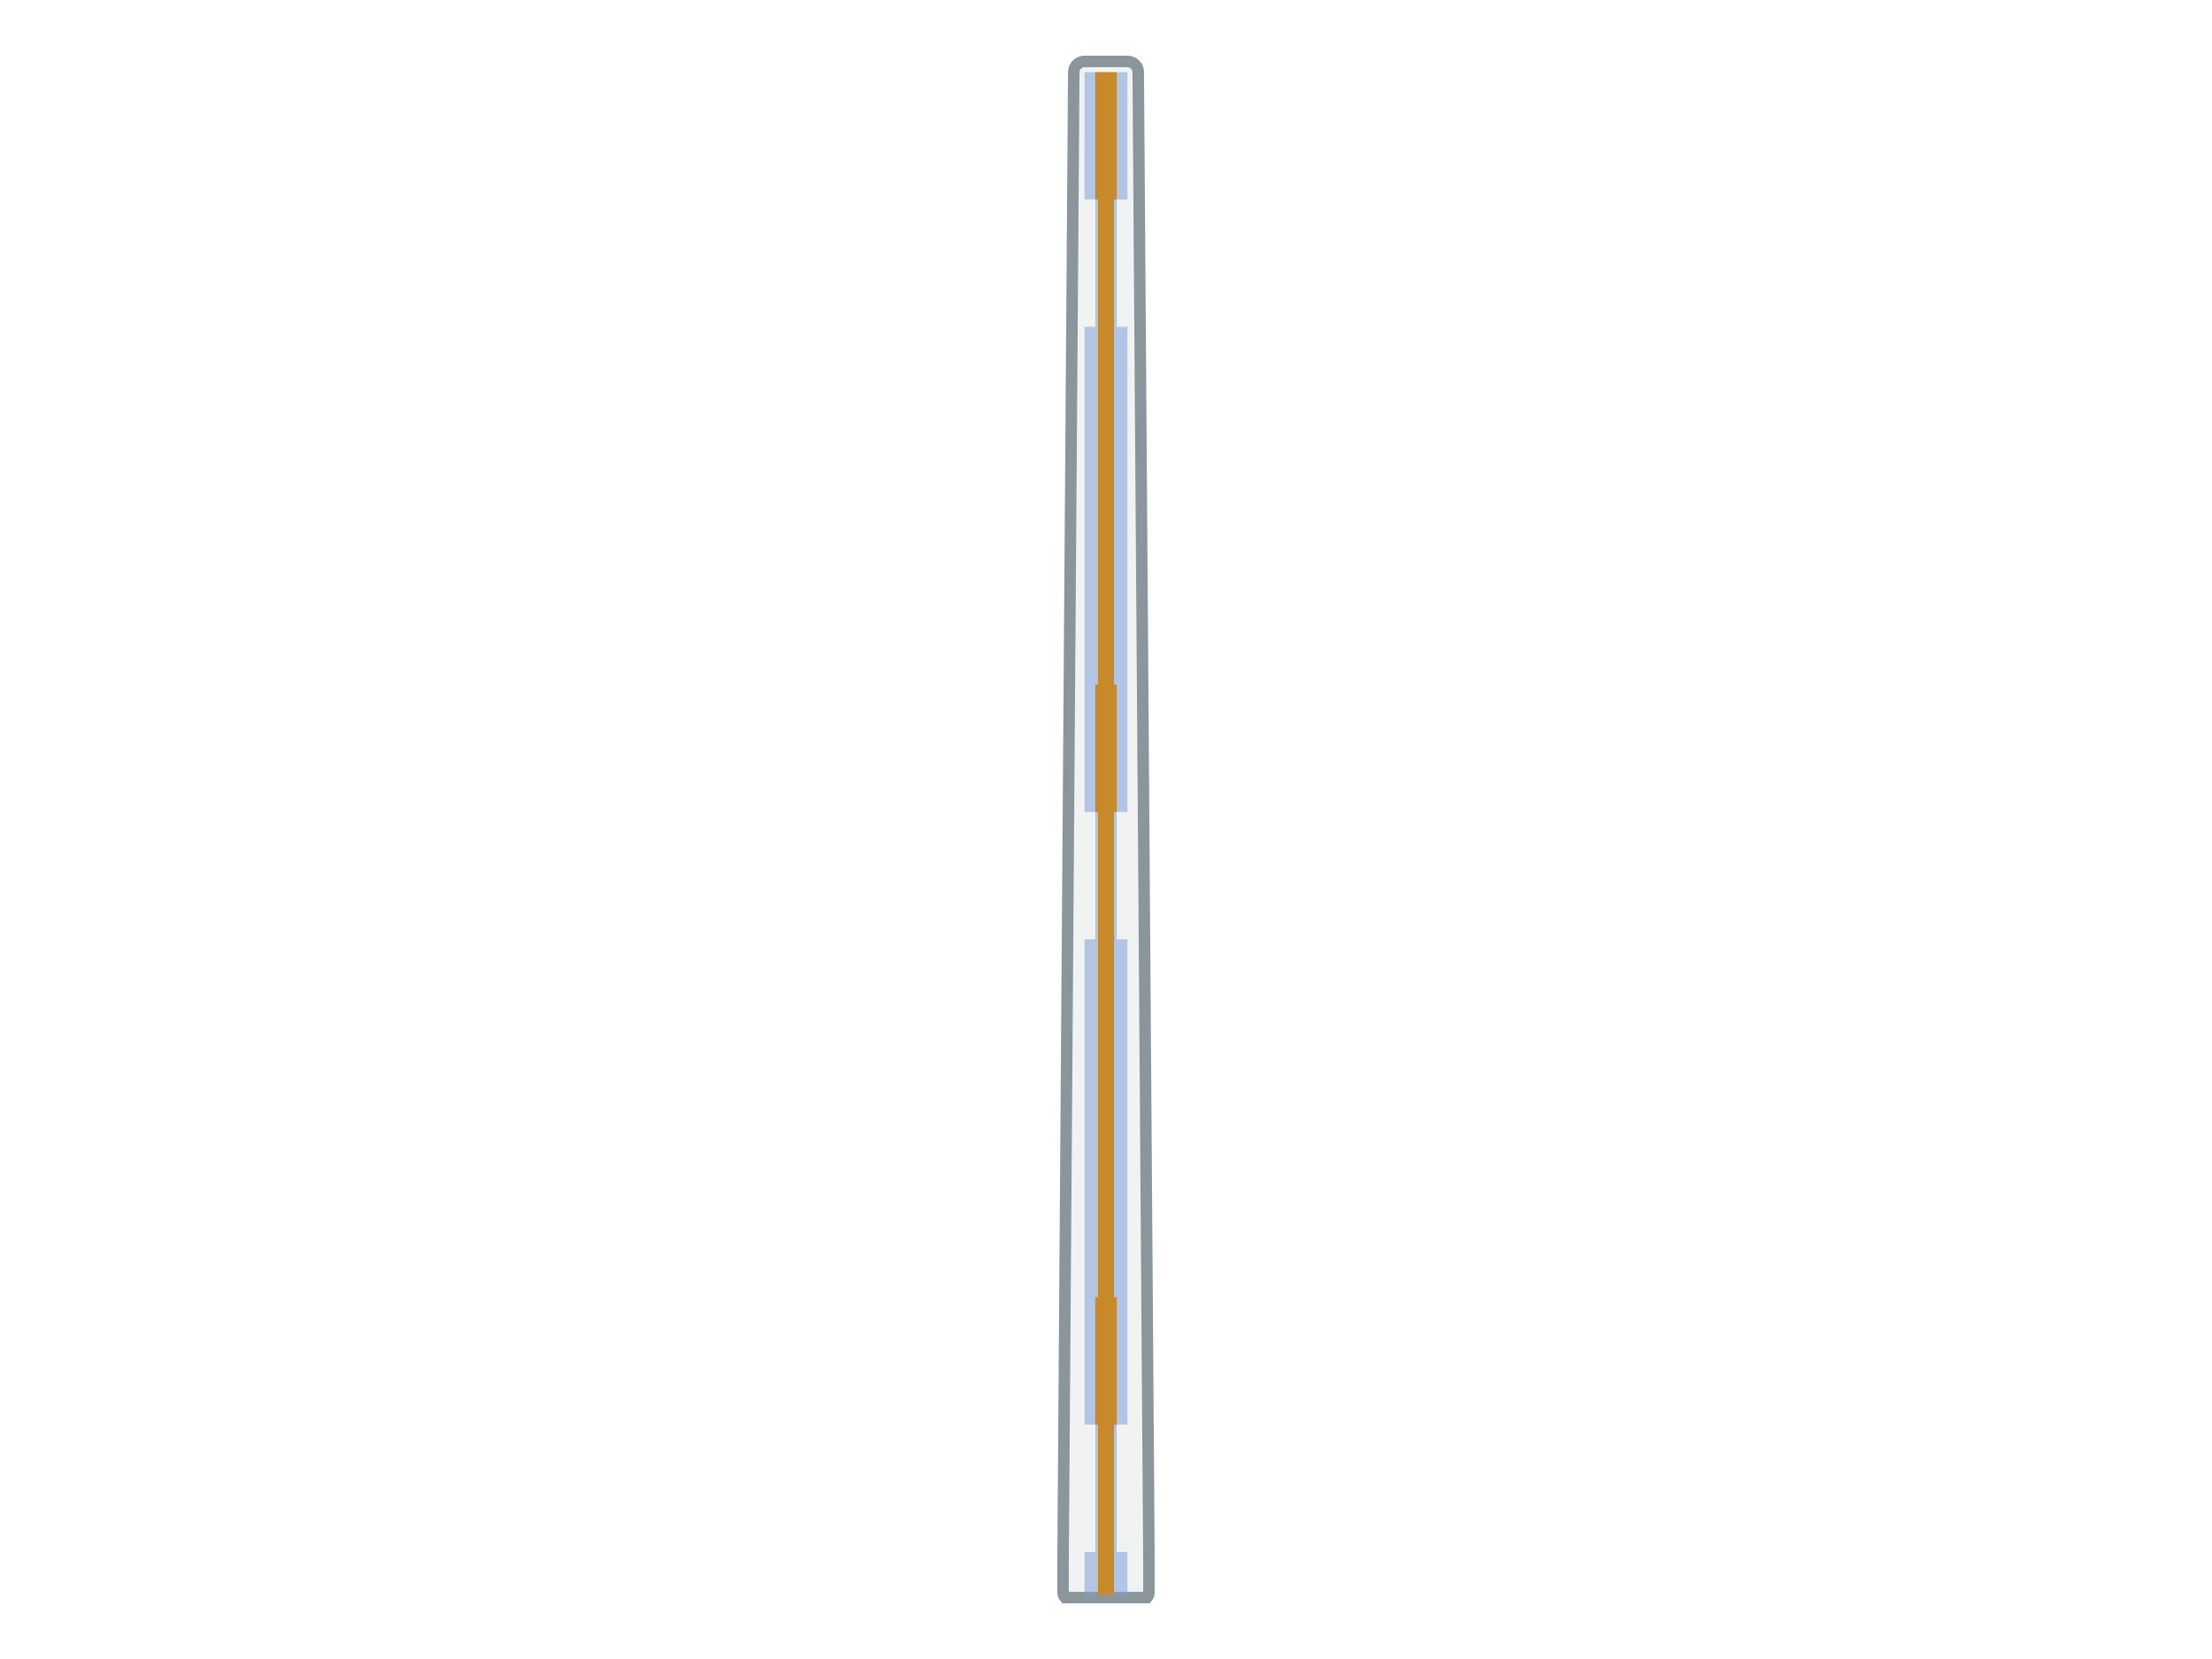
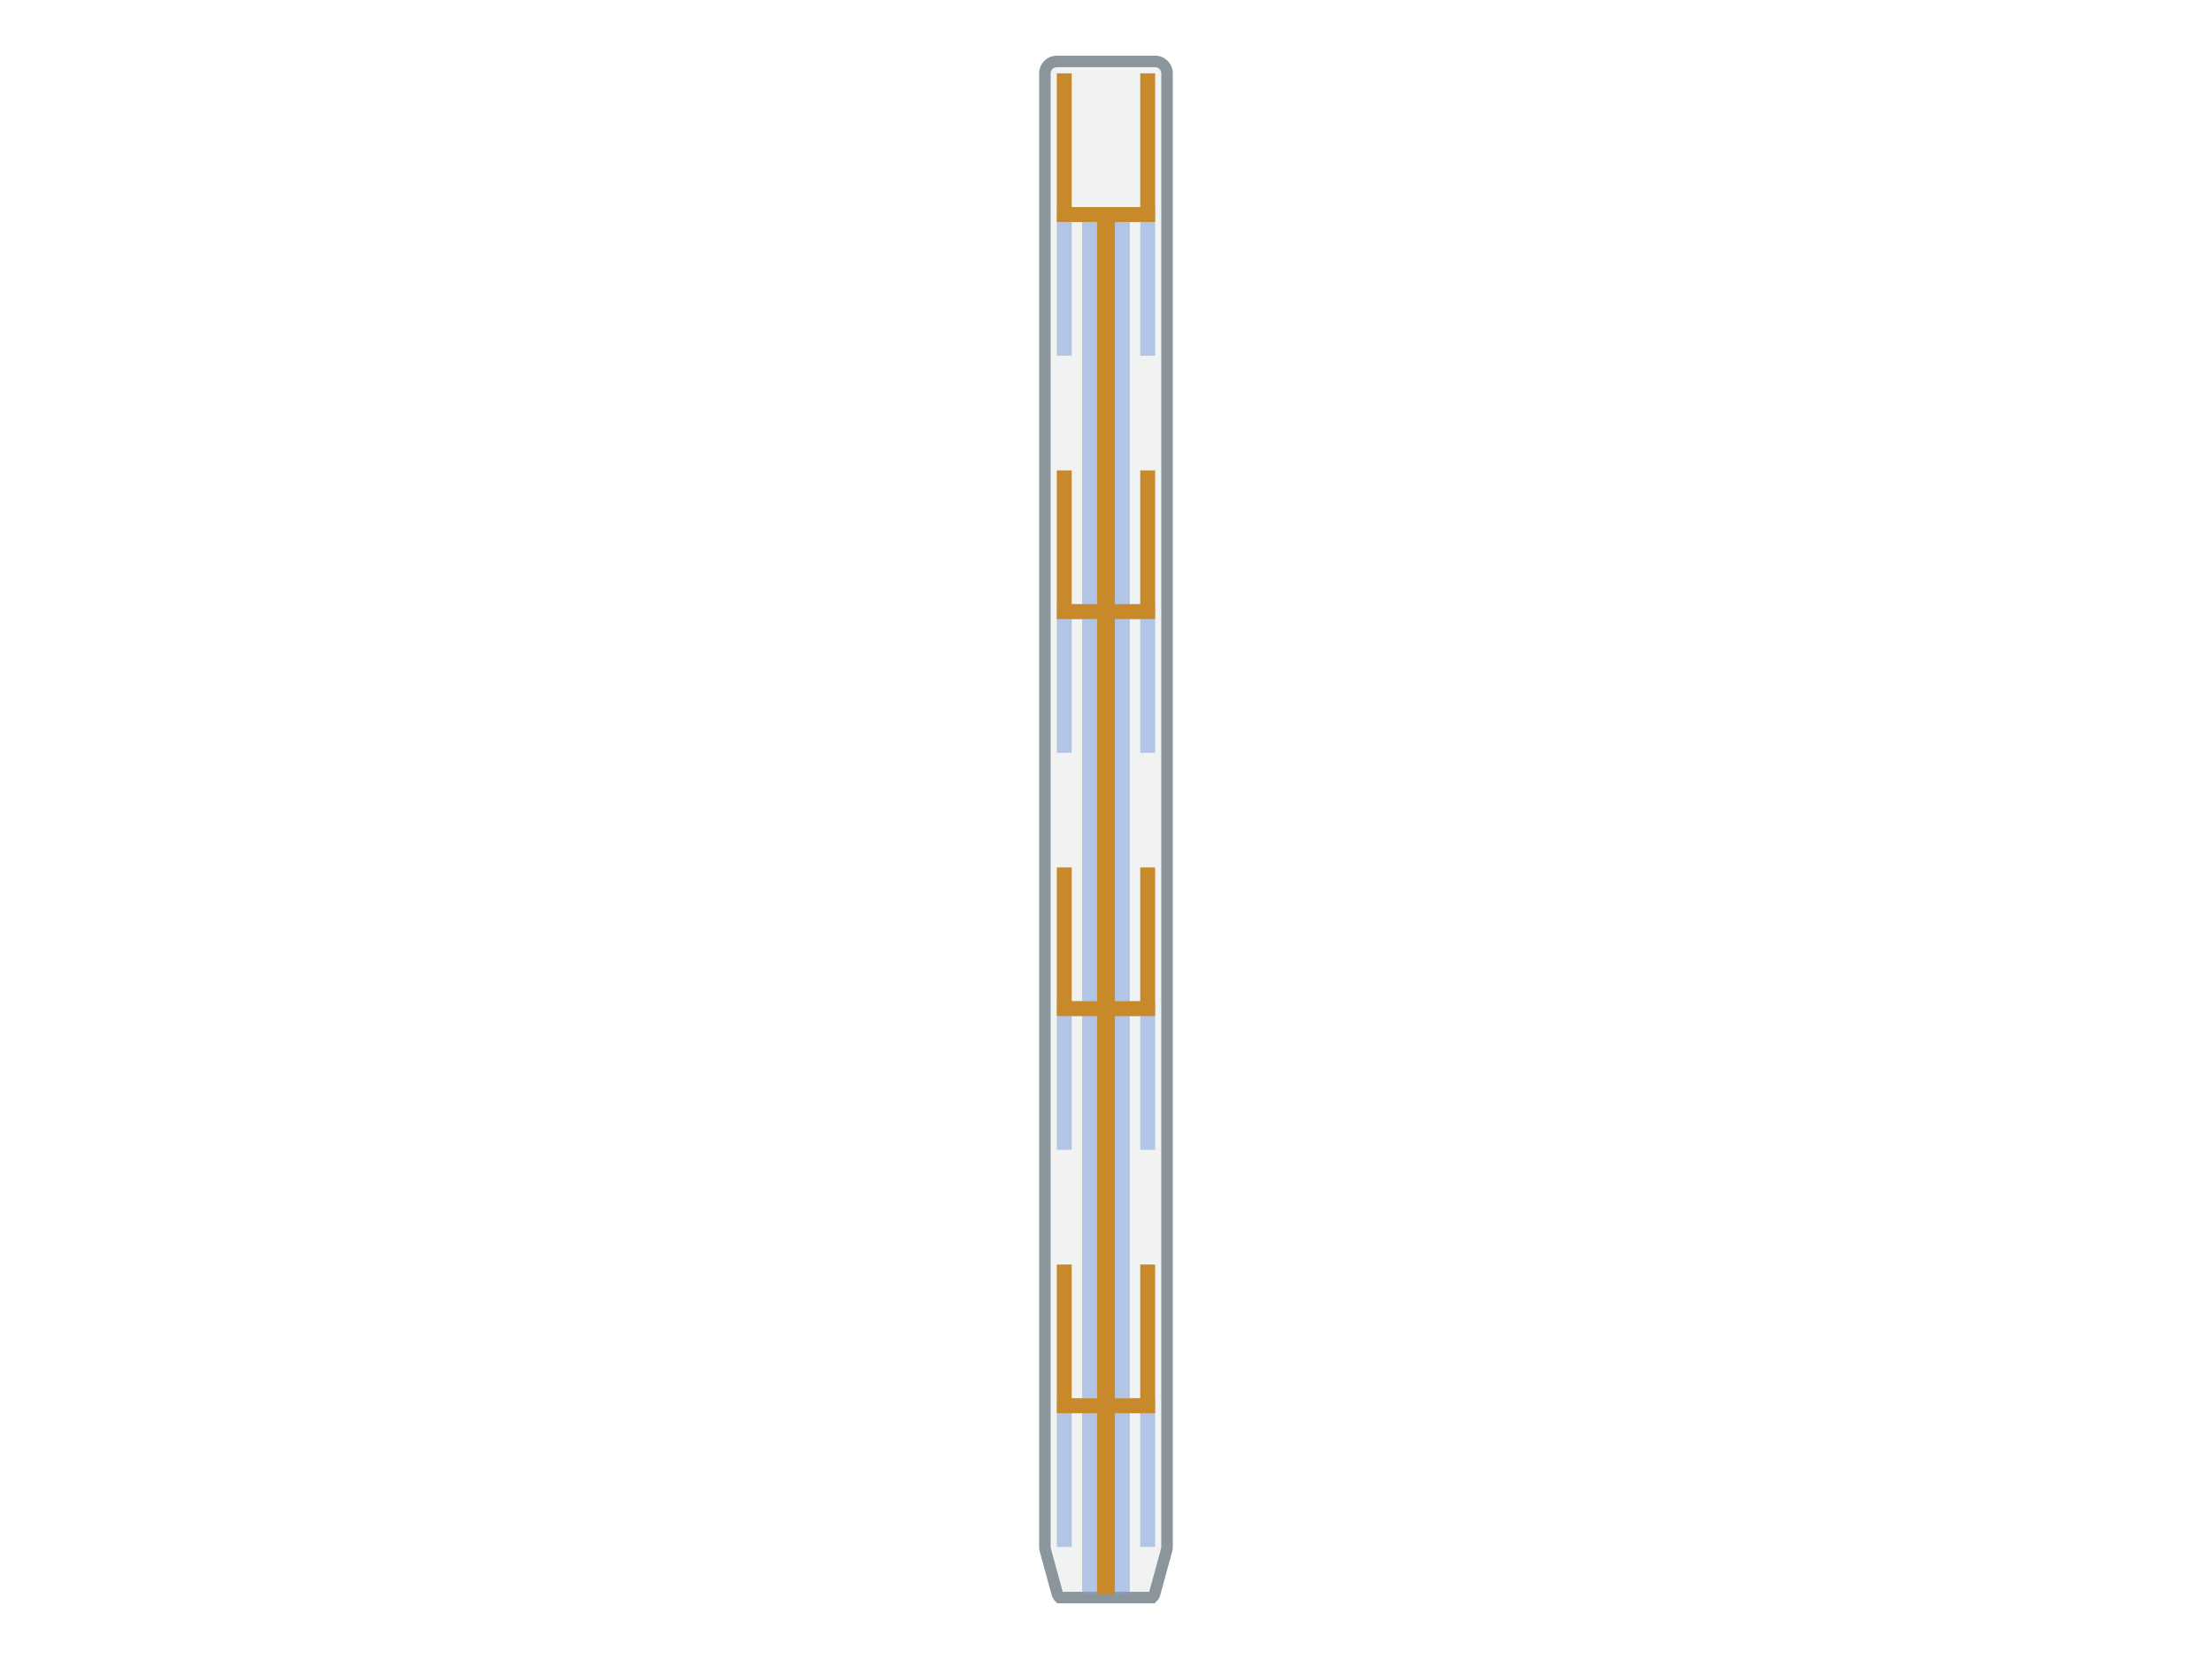
- <svg xmlns="http://www.w3.org/2000/svg" viewBox="-19.44 -11.44 38.88 308.86" width="160" height="120" preserveAspectRatio="xMidYMid meet" role="img" aria-label="Colineal de dipolos en serie (línea microstrip)">
-   <path d="M-7.66,285.93L-7.75,285.82L-7.82,285.69L-7.89,285.56L-7.94,285.42L-7.97,285.28L-7.99,285.13L-8.00,284.98L-8.00,279.99L-8.00,279.98L-6.00,2.03L-6.00,1.97L-5.99,1.88L-5.98,1.73L-5.97,1.68L-5.94,1.54L-5.93,1.49L-5.89,1.35L-5.87,1.30L-5.82,1.17L-5.80,1.12L-5.73,0.99L-5.70,0.95L-5.62,0.83L-5.59,0.79L-5.50,0.68L-5.46,0.64L-5.36,0.54L-5.32,0.50L-5.21,0.41L-5.17,0.38L-5.05,0.30L-5.01,0.27L-4.88,0.20L-4.83,0.18L-4.70,0.13L-4.65,0.11L-4.51,0.07L-4.46,0.06L-4.32,0.03L-4.27,0.02L-4.12,0.01L-4.04,0.00L-3.96,0.00L3.96,0.00L4.04,0.00L4.12,0.01L4.27,0.02L4.32,0.03L4.46,0.06L4.51,0.07L4.65,0.11L4.70,0.13L4.83,0.18L4.88,0.20L5.01,0.27L5.05,0.30L5.17,0.38L5.21,0.41L5.32,0.50L5.36,0.54L5.46,0.64L5.50,0.68L5.59,0.79L5.62,0.83L5.70,0.95L5.73,0.99L5.80,1.12L5.82,1.17L5.87,1.30L5.89,1.35L5.93,1.49L5.94,1.54L5.97,1.68L5.98,1.73L5.99,1.88L6.00,1.97L6.00,2.03L8.00,279.98L8.00,279.99L8.00,284.98L7.99,285.13L7.97,285.28L7.94,285.42L7.89,285.56L7.82,285.69L7.75,285.82L7.66,285.93L7.62,285.98L-7.62,285.98L-7.66,285.93Z" fill="rgba(138,150,156,0.12)" fill-rule="evenodd" stroke="#8a969c" stroke-width="2.145" />
-   <path d="M-4.00,277.48L-2.00,277.48L-2.00,253.78L-4.00,253.78L-4.00,230.08L-4.00,163.44L-2.00,163.44L-2.00,139.74L-4.00,139.74L-4.00,116.04L-4.00,49.40L-2.00,49.40L-2.00,25.70L-4.00,25.70L-4.00,2.00L4.00,2.00L4.00,25.70L2.00,25.70L2.00,49.40L4.00,49.40L4.00,116.04L4.00,139.74L2.00,139.74L2.00,163.44L4.00,163.44L4.00,230.08L4.00,253.78L2.00,253.78L2.00,277.48L4.00,277.48L4.00,285.48L-4.00,285.48L-4.00,277.48Z" fill="#7f9ed6" fill-opacity="0.55" fill-rule="evenodd" />
-   <path d="M-1.50,253.78L-2.00,253.78L-2.00,230.08L-1.50,230.08L-1.50,163.44L-1.50,139.74L-2.00,139.74L-2.00,116.04L-1.50,116.04L-1.50,49.40L-1.50,25.70L-2.00,25.70L-2.00,2.00L2.00,2.00L2.00,25.70L1.50,25.70L1.50,49.40L1.50,116.04L2.00,116.04L2.00,139.74L1.50,139.74L1.50,163.44L1.50,230.08L2.00,230.08L2.00,253.78L1.50,253.78L1.50,277.48L1.50,285.48L-1.50,285.48L-1.50,277.48L-1.50,253.78Z" fill="#c8892b" fill-rule="evenodd" />
+ <svg xmlns="http://www.w3.org/2000/svg" viewBox="-20.56 -10.31 41.13 278.45" width="160" height="120" preserveAspectRatio="xMidYMid meet" role="img" aria-label="Colineal de dipolos en serie (línea microstrip)">
+   <path d="M-7.82,257.77L-7.92,257.66L-8.01,257.53L-8.08,257.40L-8.15,257.26L-8.19,257.12L-10.16,249.92L-10.17,249.89L-10.19,249.79L-10.22,249.64L-10.23,249.60L-10.24,249.45L-10.25,249.36L-10.25,249.29L-10.25,2.04L-10.25,1.96L-10.24,1.88L-10.23,1.73L-10.22,1.68L-10.19,1.54L-10.18,1.49L-10.14,1.35L-10.12,1.30L-10.07,1.17L-10.05,1.12L-9.98,0.99L-9.95,0.95L-9.87,0.83L-9.84,0.79L-9.75,0.68L-9.71,0.64L-9.61,0.54L-9.57,0.50L-9.46,0.41L-9.42,0.38L-9.30,0.30L-9.26,0.27L-9.13,0.20L-9.08,0.18L-8.95,0.13L-8.90,0.11L-8.76,0.07L-8.71,0.06L-8.57,0.03L-8.52,0.02L-8.37,0.01L-8.29,0.00L-8.21,0.00L8.21,0.00L8.29,0.00L8.37,0.01L8.52,0.02L8.57,0.03L8.71,0.06L8.76,0.07L8.90,0.11L8.95,0.13L9.08,0.18L9.13,0.20L9.26,0.27L9.30,0.30L9.42,0.38L9.46,0.41L9.57,0.50L9.61,0.54L9.71,0.64L9.75,0.68L9.84,0.79L9.87,0.83L9.95,0.95L9.98,0.99L10.05,1.12L10.07,1.17L10.12,1.30L10.14,1.35L10.18,1.49L10.19,1.54L10.22,1.68L10.23,1.73L10.24,1.88L10.25,1.96L10.25,2.04L10.25,249.29L10.25,249.36L10.24,249.45L10.23,249.60L10.22,249.64L10.19,249.79L10.17,249.89L10.16,249.92L8.19,257.12L8.15,257.26L8.08,257.40L8.01,257.53L7.92,257.66L7.82,257.77L7.76,257.83L-7.76,257.83L-7.82,257.77Z" fill="rgba(138,150,156,0.12)" fill-rule="evenodd" stroke="#8a969c" stroke-width="1.934" />
+   <path d="M-8.25,225.63L-8.25,224.38L-4.00,224.38L-4.00,160.23L-5.75,160.23L-5.75,182.68L-8.25,182.68L-8.25,160.23L-8.25,158.98L-8.25,157.73L-4.00,157.73L-4.00,93.59L-5.75,93.59L-5.75,116.04L-8.25,116.04L-8.25,93.59L-8.25,92.34L-8.25,91.09L-4.00,91.09L-4.00,26.95L-5.75,26.95L-5.75,49.40L-8.25,49.40L-8.25,26.95L-8.25,25.70L-8.25,24.45L-4.00,24.45L4.00,24.45L8.25,24.45L8.25,25.70L8.25,26.95L8.25,49.40L5.75,49.40L5.75,26.95L4.00,26.95L4.00,91.09L8.25,91.09L8.25,92.34L8.25,93.59L8.25,116.04L5.75,116.04L5.75,93.59L4.00,93.59L4.00,157.73L8.25,157.73L8.25,158.98L8.25,160.23L8.25,182.68L5.75,182.68L5.75,160.23L4.00,160.23L4.00,224.38L8.25,224.38L8.25,225.63L8.25,226.88L8.25,249.33L5.75,249.33L5.75,226.88L4.00,226.88L4.00,257.33L-4.00,257.33L-4.00,226.88L-5.75,226.88L-5.75,249.33L-8.25,249.33L-8.25,226.88L-8.25,225.63Z" fill="#7f9ed6" fill-opacity="0.55" fill-rule="evenodd" />
+   <path d="M1.50,257.33L-1.50,257.33L-1.50,226.88L-8.25,226.88L-8.25,225.63L-8.25,224.38L-8.25,201.93L-5.75,201.93L-5.75,224.38L-1.50,224.38L-1.50,160.23L-8.25,160.23L-8.25,158.98L-8.25,157.73L-8.25,135.28L-5.75,135.28L-5.75,157.73L-1.50,157.73L-1.50,93.59L-8.25,93.59L-8.25,92.34L-8.25,91.09L-8.25,68.64L-5.75,68.64L-5.75,91.09L-1.50,91.09L-1.50,26.95L-8.25,26.95L-8.25,25.70L-8.25,24.45L-8.25,2.00L-5.75,2.00L-5.75,24.45L-1.50,24.45L1.50,24.45L5.75,24.45L5.75,2.00L8.25,2.00L8.25,24.45L8.25,25.70L8.25,26.95L1.50,26.95L1.50,91.09L5.75,91.09L5.75,68.64L8.25,68.64L8.25,91.09L8.25,92.34L8.25,93.59L1.50,93.59L1.50,157.73L5.75,157.73L5.75,135.28L8.25,135.28L8.25,157.73L8.25,158.98L8.25,160.23L1.50,160.23L1.50,224.38L5.75,224.38L5.75,201.93L8.25,201.93L8.25,224.38L8.25,225.63L8.25,226.88L1.50,226.88L1.50,257.33Z" fill="#c8892b" fill-rule="evenodd" />
</svg>
